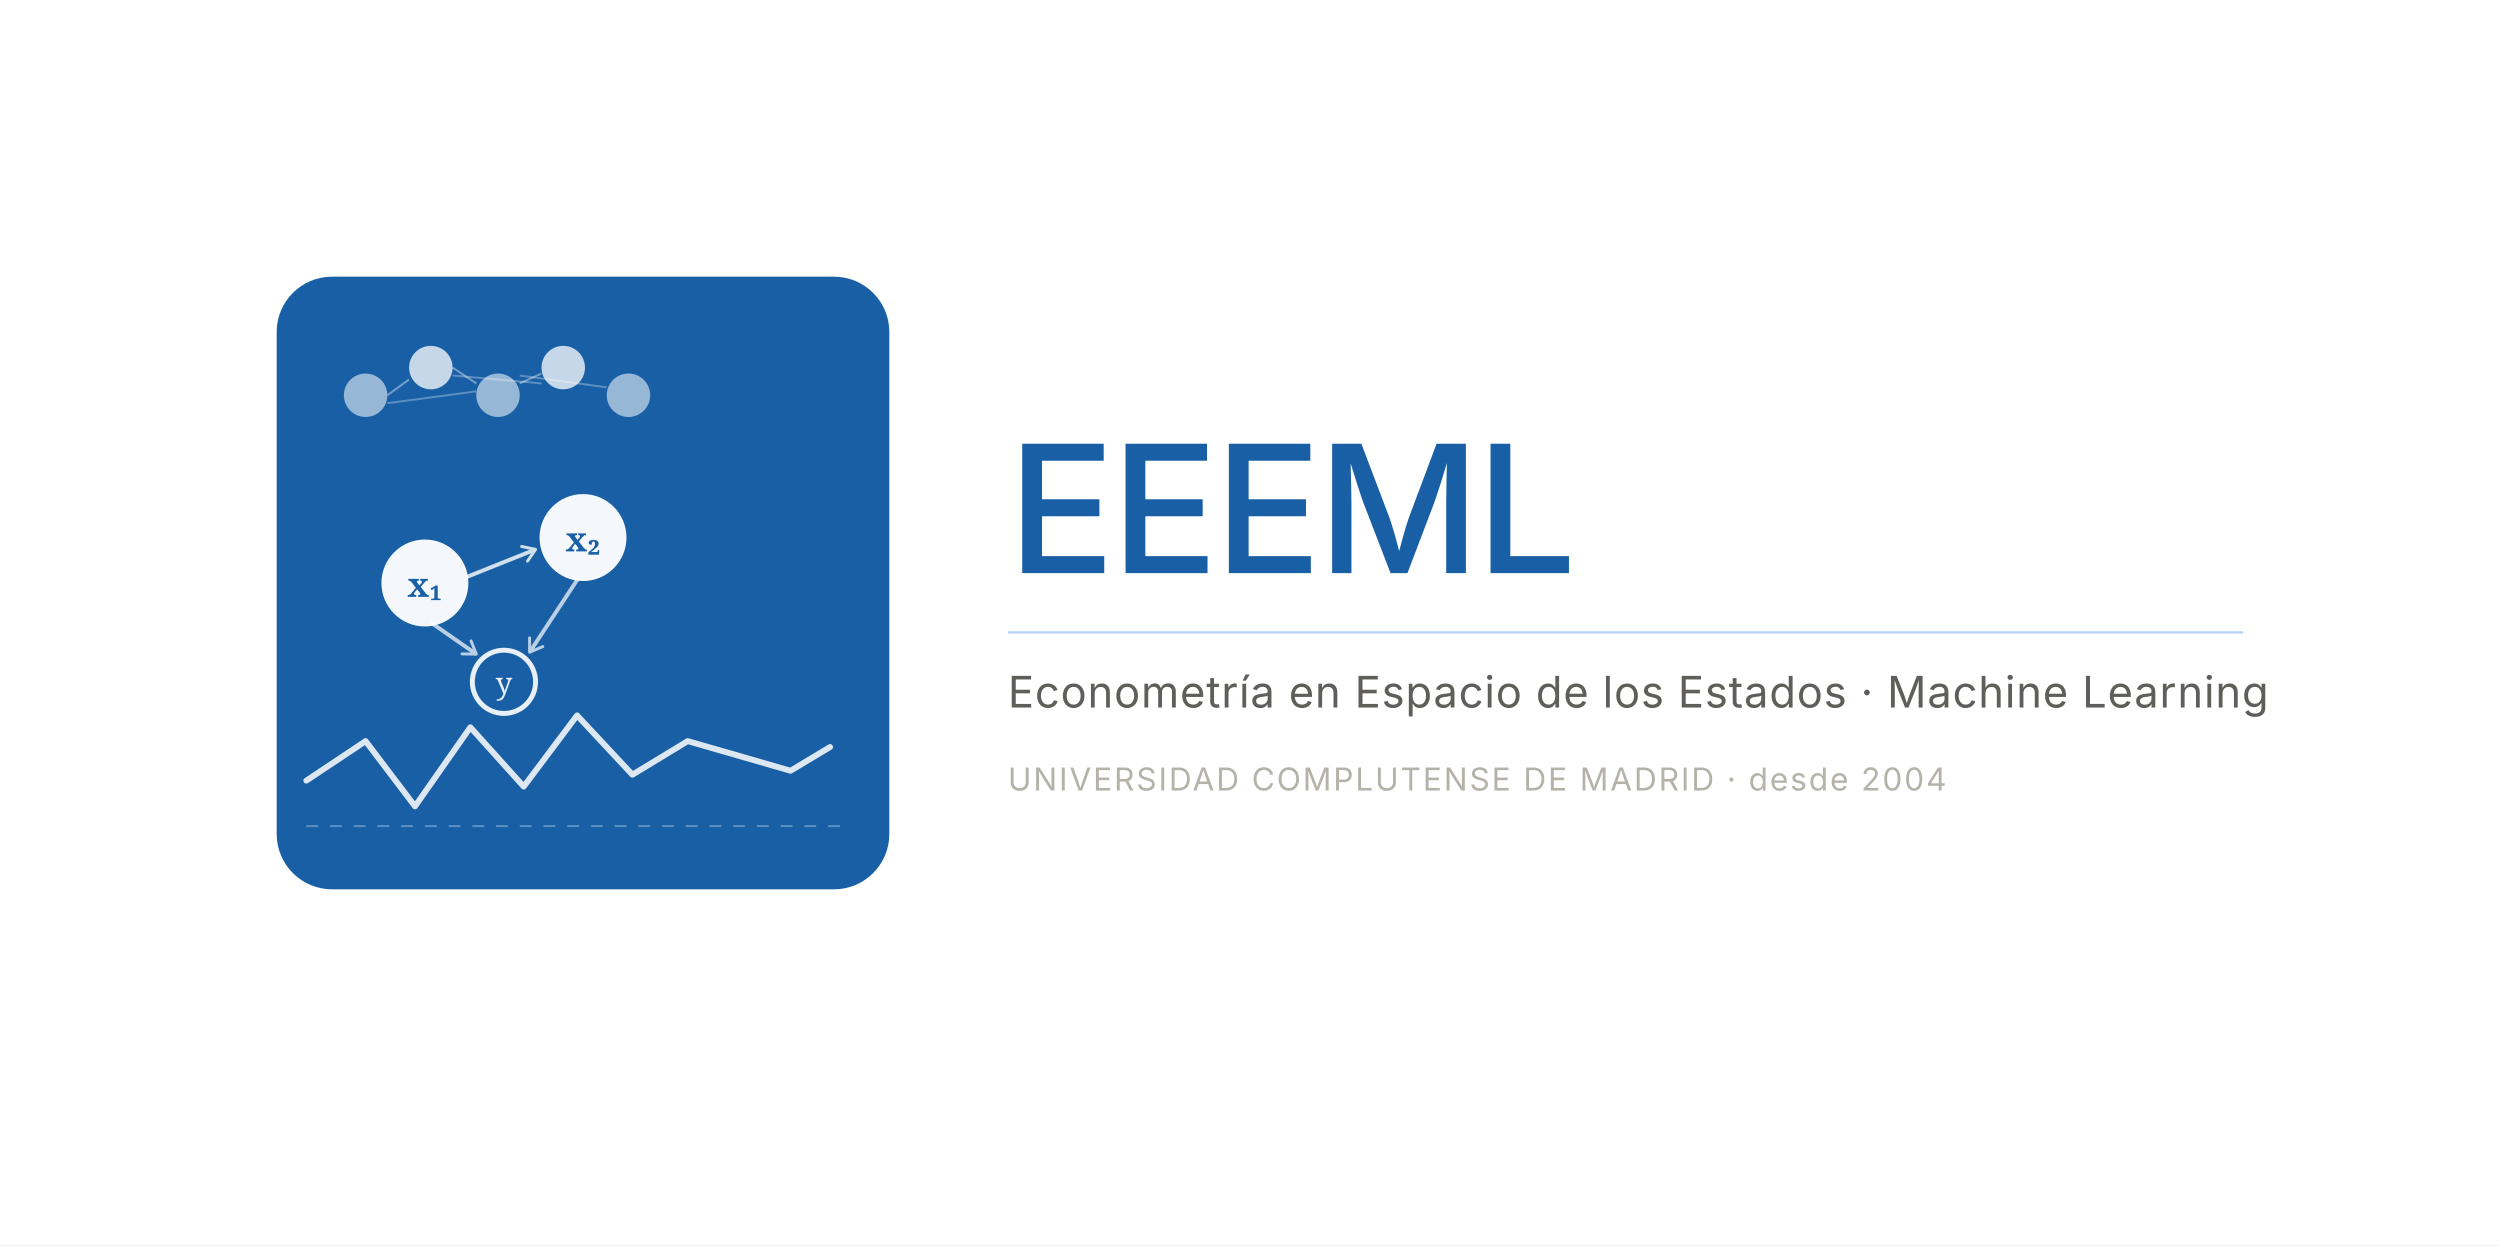
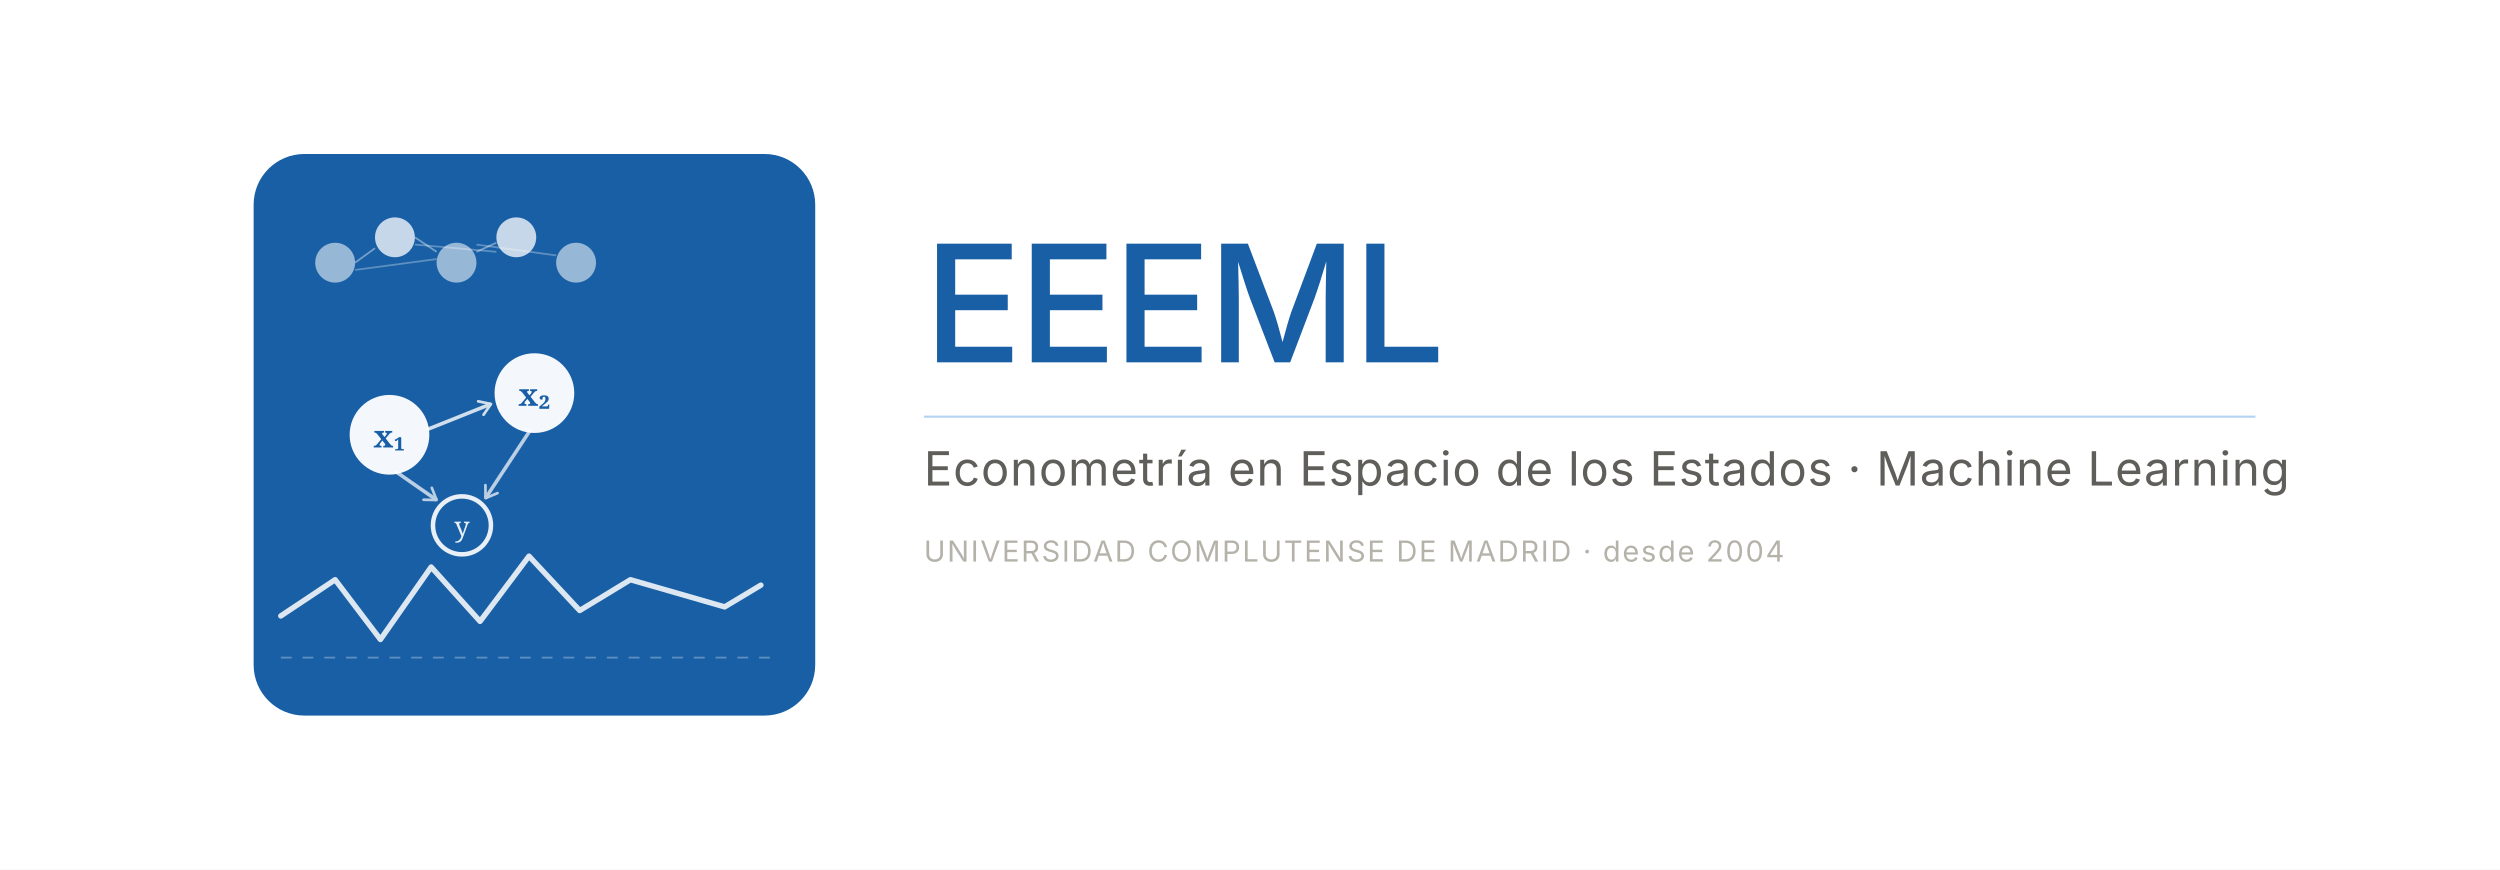
- <svg xmlns="http://www.w3.org/2000/svg" width="1265" height="630" viewBox="0 0 1265 630" role="img">
-   <rect width="1265" height="630" fill="#ffffff" />
-   <rect x="140" y="140" width="310" height="310" rx="28" fill="#185FA5" />
-   <circle cx="185" cy="200" r="11" fill="white" opacity="0.55" />
-   <circle cx="218" cy="186" r="11" fill="white" opacity="0.75" />
-   <circle cx="252" cy="200" r="11" fill="white" opacity="0.55" />
-   <circle cx="285" cy="186" r="11" fill="white" opacity="0.75" />
-   <circle cx="318" cy="200" r="11" fill="white" opacity="0.55" />
-   <line x1="196" y1="200" x2="207" y2="192" stroke="white" stroke-width="1" opacity="0.4" />
-   <line x1="229" y1="186" x2="241" y2="194" stroke="white" stroke-width="1" opacity="0.4" />
-   <line x1="263" y1="194" x2="274" y2="189" stroke="white" stroke-width="1" opacity="0.4" />
-   <line x1="196" y1="204" x2="241" y2="198" stroke="white" stroke-width="1" opacity="0.3" />
-   <line x1="229" y1="190" x2="274" y2="194" stroke="white" stroke-width="1" opacity="0.3" />
-   <line x1="263" y1="190" x2="307" y2="196" stroke="white" stroke-width="1" opacity="0.3" />
-   <circle cx="215" cy="295" r="22" fill="white" opacity="0.95" />
-   <text x="215" y="302" text-anchor="middle" font-family="Georgia, serif" font-size="17" font-weight="700" fill="#185FA5">x₁</text>
-   <circle cx="295" cy="272" r="22" fill="white" opacity="0.95" />
-   <text x="295" y="279" text-anchor="middle" font-family="Georgia, serif" font-size="17" font-weight="700" fill="#185FA5">x₂</text>
-   <circle cx="255" cy="345" r="16" fill="none" stroke="white" stroke-width="2.5" opacity="0.9" />
-   <text x="255" y="351" text-anchor="middle" font-family="Georgia, serif" font-size="15" font-weight="400" fill="white" opacity="0.9">y</text>
+ <svg xmlns="http://www.w3.org/2000/svg" width="1380" height="480" viewBox="0 0 1380 480" role="img">
+   <rect width="1380" height="480" fill="#ffffff" />
+   <rect x="140" y="85" width="310" height="310" rx="28" fill="#185FA5" />
+   <circle cx="185" cy="145" r="11" fill="white" opacity="0.55" />
+   <circle cx="218" cy="131" r="11" fill="white" opacity="0.75" />
+   <circle cx="252" cy="145" r="11" fill="white" opacity="0.55" />
+   <circle cx="285" cy="131" r="11" fill="white" opacity="0.75" />
+   <circle cx="318" cy="145" r="11" fill="white" opacity="0.55" />
+   <line x1="196" y1="145" x2="207" y2="137" stroke="white" stroke-width="1" opacity="0.4" />
+   <line x1="229" y1="131" x2="241" y2="139" stroke="white" stroke-width="1" opacity="0.4" />
+   <line x1="263" y1="139" x2="274" y2="134" stroke="white" stroke-width="1" opacity="0.4" />
+   <line x1="196" y1="149" x2="241" y2="143" stroke="white" stroke-width="1" opacity="0.3" />
+   <line x1="229" y1="135" x2="274" y2="139" stroke="white" stroke-width="1" opacity="0.3" />
+   <line x1="263" y1="135" x2="307" y2="141" stroke="white" stroke-width="1" opacity="0.3" />
+   <circle cx="215" cy="240" r="22" fill="white" opacity="0.95" />
+   <text x="215" y="247" text-anchor="middle" font-family="Georgia, serif" font-size="17" font-weight="700" fill="#185FA5">x₁</text>
+   <circle cx="295" cy="217" r="22" fill="white" opacity="0.95" />
+   <text x="295" y="224" text-anchor="middle" font-family="Georgia, serif" font-size="17" font-weight="700" fill="#185FA5">x₂</text>
+   <circle cx="255" cy="290" r="16" fill="none" stroke="white" stroke-width="2.5" opacity="0.9" />
+   <text x="255" y="296" text-anchor="middle" font-family="Georgia, serif" font-size="15" font-weight="400" fill="white" opacity="0.9">y</text>
  <defs>
    <marker id="arr" viewBox="0 0 10 10" refX="8" refY="5" markerWidth="5" markerHeight="5" orient="auto-start-reverse">
      <path d="M2 1L8 5L2 9" fill="none" stroke="white" stroke-width="1.5" stroke-linecap="round" stroke-linejoin="round" />
    </marker>
  </defs>
-   <line x1="236" y1="292" x2="271" y2="278" stroke="white" stroke-width="2" opacity="0.8" marker-end="url(#arr)" />
-   <line x1="218" y1="315" x2="241" y2="331" stroke="white" stroke-width="2" opacity="0.7" marker-end="url(#arr)" />
-   <line x1="293" y1="292" x2="268" y2="330" stroke="white" stroke-width="2" opacity="0.7" marker-end="url(#arr)" />
-   <polyline points="155,395 185,375 210,408 238,368 265,398 292,362 320,392 348,375 400,390 420,378" stroke="white" stroke-width="3" fill="none" stroke-linecap="round" stroke-linejoin="round" opacity="0.85" />
-   <line x1="155" y1="418" x2="425" y2="418" stroke="white" stroke-width="1" stroke-dasharray="6 6" opacity="0.3" />
-   <text x="510" y="290" font-family="-apple-system, BlinkMacSystemFont, 'Segoe UI', sans-serif" font-size="90" font-weight="500" fill="#185FA5" letter-spacing="-2">EEEML</text>
-   <line x1="510" y1="320" x2="1135" y2="320" stroke="#B5D4F4" stroke-width="1.2" />
-   <text x="510" y="358" font-family="-apple-system, BlinkMacSystemFont, 'Segoe UI', sans-serif" font-size="22" font-weight="400" fill="#5F5E5A" letter-spacing="0.02em">Econometría en Espacio de los Estados · Machine Learning</text>
-   <text x="510" y="400" font-family="-apple-system, BlinkMacSystemFont, 'Segoe UI', sans-serif" font-size="16" font-weight="400" fill="#B4B2A9" letter-spacing="0.06em">UNIVERSIDAD COMPLUTENSE DE MADRID · desde 2004</text>
+   <line x1="236" y1="237" x2="271" y2="223" stroke="white" stroke-width="2" opacity="0.8" marker-end="url(#arr)" />
+   <line x1="218" y1="260" x2="241" y2="276" stroke="white" stroke-width="2" opacity="0.7" marker-end="url(#arr)" />
+   <line x1="293" y1="237" x2="268" y2="275" stroke="white" stroke-width="2" opacity="0.7" marker-end="url(#arr)" />
+   <polyline points="155,340 185,320 210,353 238,313 265,343 292,307 320,337 348,320 400,335 420,323" stroke="white" stroke-width="3" fill="none" stroke-linecap="round" stroke-linejoin="round" opacity="0.85" />
+   <line x1="155" y1="363" x2="425" y2="363" stroke="white" stroke-width="1" stroke-dasharray="6 6" opacity="0.3" />
+   <text x="510" y="200" font-family="-apple-system, BlinkMacSystemFont, 'Segoe UI', sans-serif" font-size="90" font-weight="500" fill="#185FA5" letter-spacing="-2">EEEML</text>
+   <line x1="510" y1="230" x2="1245" y2="230" stroke="#B5D4F4" stroke-width="1.2" />
+   <text x="510" y="268" font-family="-apple-system, BlinkMacSystemFont, 'Segoe UI', sans-serif" font-size="26" font-weight="400" fill="#5F5E5A" letter-spacing="0.02em">Econometría en Espacio de los Estados · Machine Learning</text>
+   <text x="510" y="310" font-family="-apple-system, BlinkMacSystemFont, 'Segoe UI', sans-serif" font-size="16" font-weight="400" fill="#B4B2A9" letter-spacing="0.06em">UNIVERSIDAD COMPLUTENSE DE MADRID · desde 2004</text>
</svg>
